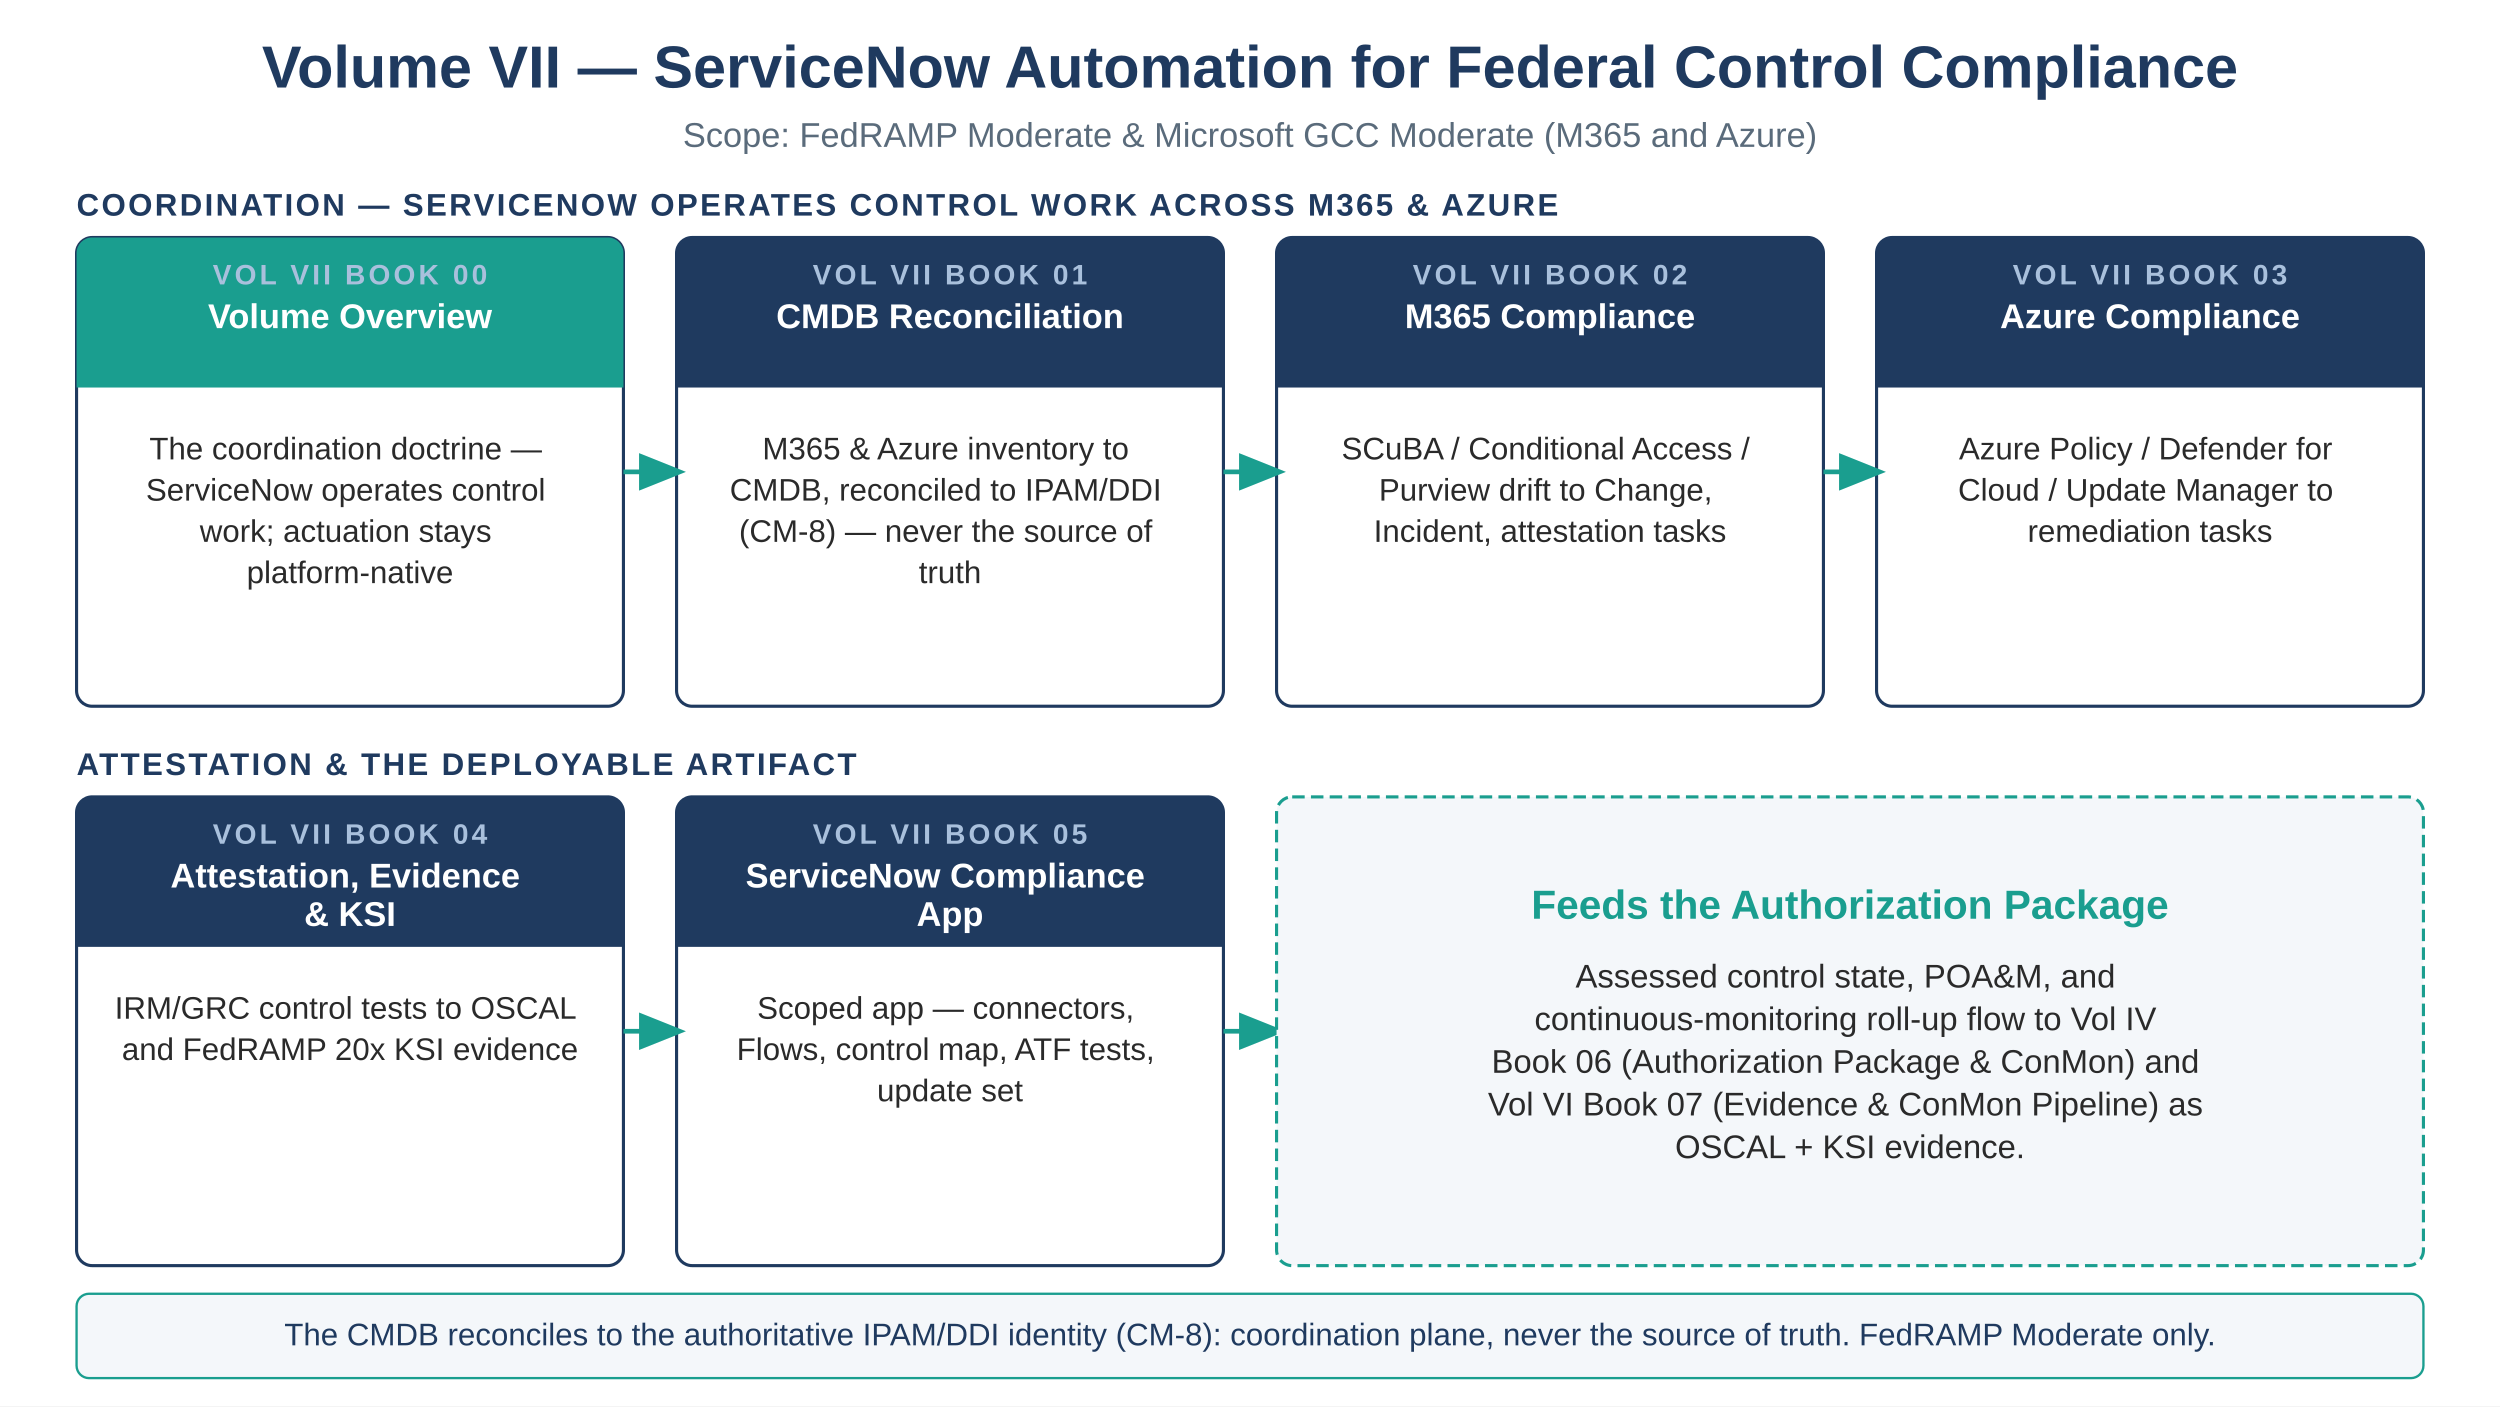
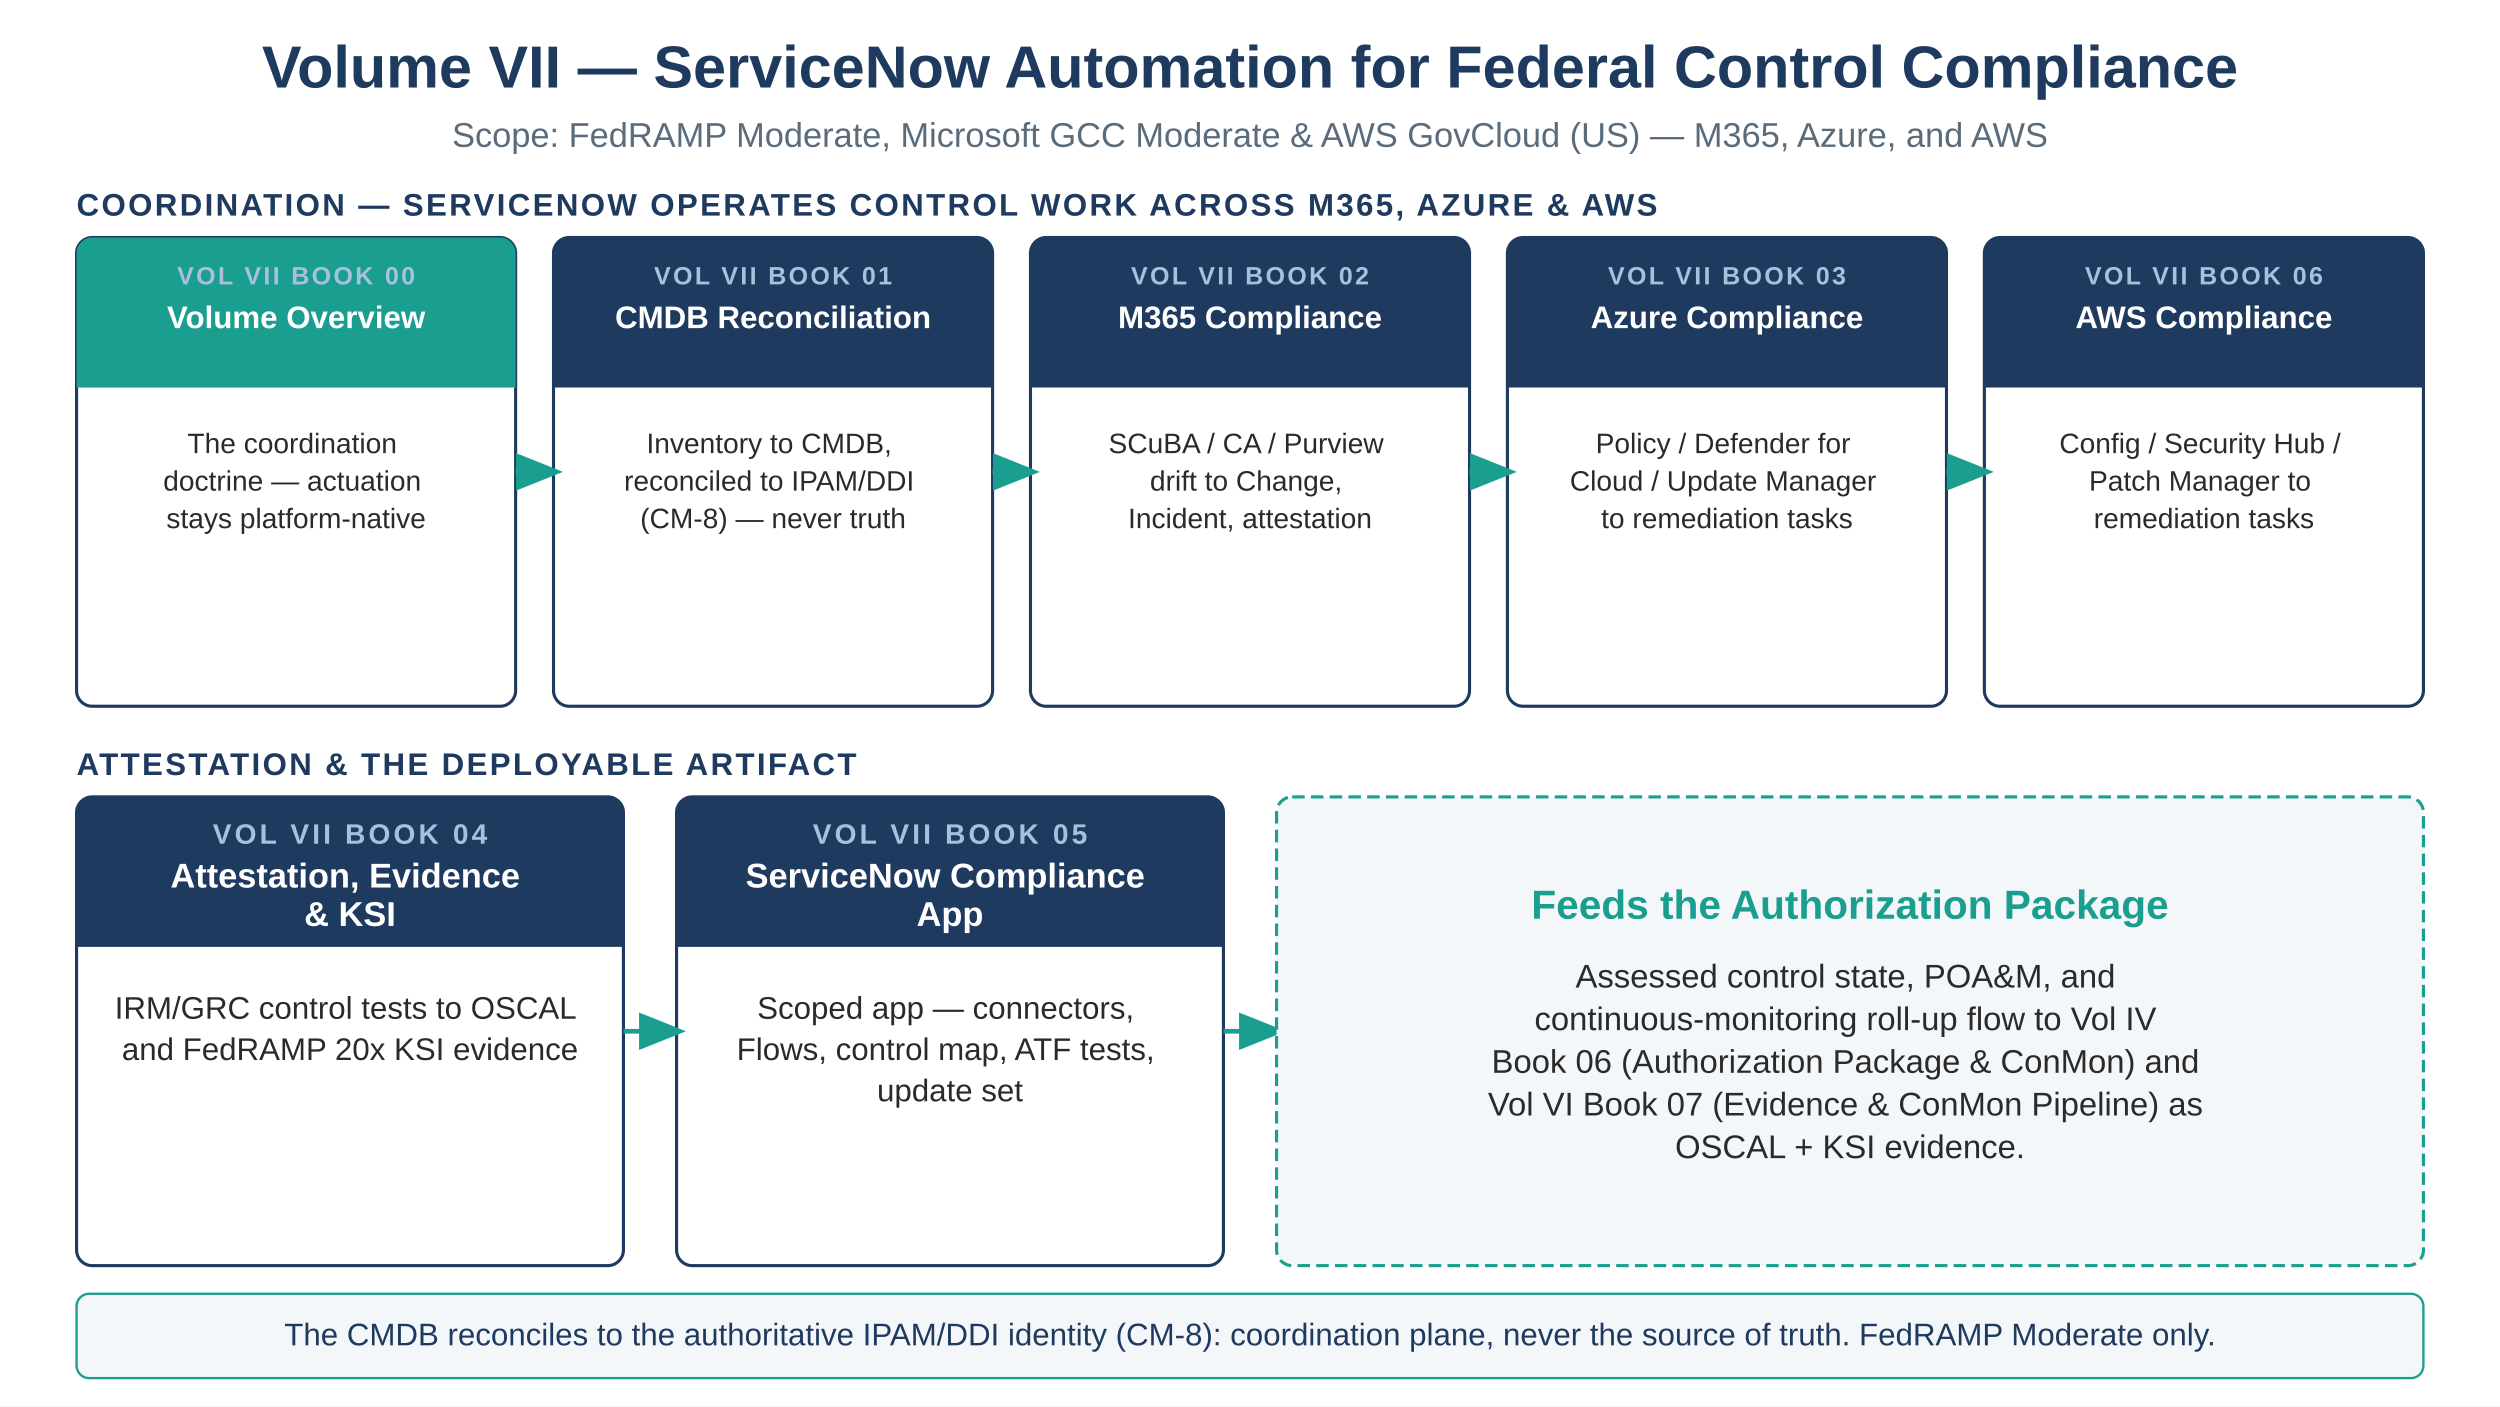
<svg xmlns="http://www.w3.org/2000/svg" viewBox="0 0 1600 900">
  <rect width="1600" height="900" fill="#FFFFFF" />
  <defs>
    <marker id="arw-teal" markerWidth="10" markerHeight="10" refX="8" refY="4" orient="auto">
      <path d="M0,0 L0,8 L10,4 z" fill="#1A9E8F" />
    </marker>
  </defs>
  <text x="800" y="56" text-anchor="middle" font-family="Arial, Helvetica, sans-serif" font-size="38" font-weight="700" fill="#1F3A5F">Volume VII — ServiceNow Automation for Federal Control Compliance</text>
-   <text x="800" y="94" text-anchor="middle" font-family="Arial, Helvetica, sans-serif" font-size="22" fill="#5A6B7B">Scope: FedRAMP Moderate &amp; Microsoft GCC Moderate (M365 and Azure)</text>
-   <text x="49" y="138" font-family="Arial, Helvetica, sans-serif" font-size="20" font-weight="700" letter-spacing="1.5" fill="#1F3A5F">COORDINATION — SERVICENOW OPERATES CONTROL WORK ACROSS M365 &amp; AZURE</text>
-   <rect x="49" y="152" width="350" height="300" rx="10" fill="#FFFFFF" stroke="#1F3A5F" stroke-width="2" />
-   <path d="M59,152 h330 a10,10 0 0 1 10,10 v86 h-350 v-86 a10,10 0 0 1 10,-10 z" fill="#1A9E8F" />
-   <text x="224.0" y="182" text-anchor="middle" font-family="Arial, Helvetica, sans-serif" font-size="18" font-weight="700" letter-spacing="2" fill="#A9C0DC">VOL VII BOOK 00</text>
-   <text x="224.0" y="210" text-anchor="middle" font-family="Arial, Helvetica, sans-serif" font-size="22" font-weight="700" fill="#FFFFFF">
-     <tspan x="224.0" dy="0.0">Volume Overview</tspan>
+   <text x="800" y="94" text-anchor="middle" font-family="Arial, Helvetica, sans-serif" font-size="22" fill="#5A6B7B">Scope: FedRAMP Moderate, Microsoft GCC Moderate &amp; AWS GovCloud (US) — M365, Azure, and AWS</text>
+   <text x="49" y="138" font-family="Arial, Helvetica, sans-serif" font-size="20" font-weight="700" letter-spacing="1.5" fill="#1F3A5F">COORDINATION — SERVICENOW OPERATES CONTROL WORK ACROSS M365, AZURE &amp; AWS</text>
+   <rect x="49" y="152" width="281" height="300" rx="10" fill="#FFFFFF" stroke="#1F3A5F" stroke-width="2" />
+   <path d="M59,152 h261 a10,10 0 0 1 10,10 v86 h-281 v-86 a10,10 0 0 1 10,-10 z" fill="#1A9E8F" />
+   <text x="189.5" y="182" text-anchor="middle" font-family="Arial, Helvetica, sans-serif" font-size="16" font-weight="700" letter-spacing="1.5" fill="#A9C0DC">VOL VII BOOK 00</text>
+   <text x="189.5" y="210" text-anchor="middle" font-family="Arial, Helvetica, sans-serif" font-size="20" font-weight="700" fill="#FFFFFF">
+     <tspan x="189.5" dy="0.0">Volume Overview</tspan>
  </text>
-   <text x="224.0" y="294" text-anchor="middle" font-family="Arial, Helvetica, sans-serif" font-size="20" font-weight="400" fill="#2A2A2A">
-     <tspan x="224.0" dy="0.0">The coordination doctrine —</tspan>
-     <tspan x="224.0" dy="26.4">ServiceNow operates control</tspan>
-     <tspan x="224.0" dy="26.4">work; actuation stays</tspan>
-     <tspan x="224.0" dy="26.4">platform-native</tspan>
+   <text x="189.5" y="290" text-anchor="middle" font-family="Arial, Helvetica, sans-serif" font-size="18" font-weight="400" fill="#2A2A2A">
+     <tspan x="189.5" dy="0.0">The coordination</tspan>
+     <tspan x="189.5" dy="24.0">doctrine — actuation</tspan>
+     <tspan x="189.5" dy="24.0">stays platform-native</tspan>
  </text>
-   <rect x="433" y="152" width="350" height="300" rx="10" fill="#FFFFFF" stroke="#1F3A5F" stroke-width="2" />
-   <path d="M443,152 h330 a10,10 0 0 1 10,10 v86 h-350 v-86 a10,10 0 0 1 10,-10 z" fill="#1F3A5F" />
-   <text x="608.0" y="182" text-anchor="middle" font-family="Arial, Helvetica, sans-serif" font-size="18" font-weight="700" letter-spacing="2" fill="#A9C0DC">VOL VII BOOK 01</text>
-   <text x="608.0" y="210" text-anchor="middle" font-family="Arial, Helvetica, sans-serif" font-size="22" font-weight="700" fill="#FFFFFF">
-     <tspan x="608.0" dy="0.0">CMDB Reconciliation</tspan>
+   <rect x="354.25" y="152" width="281" height="300" rx="10" fill="#FFFFFF" stroke="#1F3A5F" stroke-width="2" />
+   <path d="M364.25,152 h261 a10,10 0 0 1 10,10 v86 h-281 v-86 a10,10 0 0 1 10,-10 z" fill="#1F3A5F" />
+   <text x="494.75" y="182" text-anchor="middle" font-family="Arial, Helvetica, sans-serif" font-size="16" font-weight="700" letter-spacing="1.5" fill="#A9C0DC">VOL VII BOOK 01</text>
+   <text x="494.75" y="210" text-anchor="middle" font-family="Arial, Helvetica, sans-serif" font-size="20" font-weight="700" fill="#FFFFFF">
+     <tspan x="494.75" dy="0.0">CMDB Reconciliation</tspan>
  </text>
-   <text x="608.0" y="294" text-anchor="middle" font-family="Arial, Helvetica, sans-serif" font-size="20" font-weight="400" fill="#2A2A2A">
-     <tspan x="608.0" dy="0.0">M365 &amp; Azure inventory to</tspan>
-     <tspan x="608.0" dy="26.4">CMDB, reconciled to IPAM/DDI</tspan>
-     <tspan x="608.0" dy="26.4">(CM-8) — never the source of</tspan>
-     <tspan x="608.0" dy="26.4">truth</tspan>
+   <text x="494.75" y="290" text-anchor="middle" font-family="Arial, Helvetica, sans-serif" font-size="18" font-weight="400" fill="#2A2A2A">
+     <tspan x="494.75" dy="0.0">Inventory to CMDB,</tspan>
+     <tspan x="494.75" dy="24.0">reconciled to IPAM/DDI</tspan>
+     <tspan x="494.75" dy="24.0">(CM-8) — never truth</tspan>
  </text>
-   <rect x="817" y="152" width="350" height="300" rx="10" fill="#FFFFFF" stroke="#1F3A5F" stroke-width="2" />
-   <path d="M827,152 h330 a10,10 0 0 1 10,10 v86 h-350 v-86 a10,10 0 0 1 10,-10 z" fill="#1F3A5F" />
-   <text x="992.0" y="182" text-anchor="middle" font-family="Arial, Helvetica, sans-serif" font-size="18" font-weight="700" letter-spacing="2" fill="#A9C0DC">VOL VII BOOK 02</text>
-   <text x="992.0" y="210" text-anchor="middle" font-family="Arial, Helvetica, sans-serif" font-size="22" font-weight="700" fill="#FFFFFF">
-     <tspan x="992.0" dy="0.0">M365 Compliance</tspan>
+   <rect x="659.5" y="152" width="281" height="300" rx="10" fill="#FFFFFF" stroke="#1F3A5F" stroke-width="2" />
+   <path d="M669.5,152 h261 a10,10 0 0 1 10,10 v86 h-281 v-86 a10,10 0 0 1 10,-10 z" fill="#1F3A5F" />
+   <text x="800.0" y="182" text-anchor="middle" font-family="Arial, Helvetica, sans-serif" font-size="16" font-weight="700" letter-spacing="1.5" fill="#A9C0DC">VOL VII BOOK 02</text>
+   <text x="800.0" y="210" text-anchor="middle" font-family="Arial, Helvetica, sans-serif" font-size="20" font-weight="700" fill="#FFFFFF">
+     <tspan x="800.0" dy="0.0">M365 Compliance</tspan>
  </text>
-   <text x="992.0" y="294" text-anchor="middle" font-family="Arial, Helvetica, sans-serif" font-size="20" font-weight="400" fill="#2A2A2A">
-     <tspan x="992.0" dy="0.0">SCuBA / Conditional Access /</tspan>
-     <tspan x="992.0" dy="26.4">Purview drift to Change,</tspan>
-     <tspan x="992.0" dy="26.4">Incident, attestation tasks</tspan>
+   <text x="800.0" y="290" text-anchor="middle" font-family="Arial, Helvetica, sans-serif" font-size="18" font-weight="400" fill="#2A2A2A">
+     <tspan x="800.0" dy="0.0">SCuBA / CA / Purview</tspan>
+     <tspan x="800.0" dy="24.0">drift to Change,</tspan>
+     <tspan x="800.0" dy="24.0">Incident, attestation</tspan>
  </text>
-   <rect x="1201" y="152" width="350" height="300" rx="10" fill="#FFFFFF" stroke="#1F3A5F" stroke-width="2" />
-   <path d="M1211,152 h330 a10,10 0 0 1 10,10 v86 h-350 v-86 a10,10 0 0 1 10,-10 z" fill="#1F3A5F" />
-   <text x="1376.0" y="182" text-anchor="middle" font-family="Arial, Helvetica, sans-serif" font-size="18" font-weight="700" letter-spacing="2" fill="#A9C0DC">VOL VII BOOK 03</text>
-   <text x="1376.0" y="210" text-anchor="middle" font-family="Arial, Helvetica, sans-serif" font-size="22" font-weight="700" fill="#FFFFFF">
-     <tspan x="1376.0" dy="0.0">Azure Compliance</tspan>
+   <rect x="964.75" y="152" width="281" height="300" rx="10" fill="#FFFFFF" stroke="#1F3A5F" stroke-width="2" />
+   <path d="M974.75,152 h261 a10,10 0 0 1 10,10 v86 h-281 v-86 a10,10 0 0 1 10,-10 z" fill="#1F3A5F" />
+   <text x="1105.25" y="182" text-anchor="middle" font-family="Arial, Helvetica, sans-serif" font-size="16" font-weight="700" letter-spacing="1.5" fill="#A9C0DC">VOL VII BOOK 03</text>
+   <text x="1105.25" y="210" text-anchor="middle" font-family="Arial, Helvetica, sans-serif" font-size="20" font-weight="700" fill="#FFFFFF">
+     <tspan x="1105.25" dy="0.0">Azure Compliance</tspan>
  </text>
-   <text x="1376.0" y="294" text-anchor="middle" font-family="Arial, Helvetica, sans-serif" font-size="20" font-weight="400" fill="#2A2A2A">
-     <tspan x="1376.0" dy="0.0">Azure Policy / Defender for</tspan>
-     <tspan x="1376.0" dy="26.4">Cloud / Update Manager to</tspan>
-     <tspan x="1376.0" dy="26.4">remediation tasks</tspan>
+   <text x="1105.25" y="290" text-anchor="middle" font-family="Arial, Helvetica, sans-serif" font-size="18" font-weight="400" fill="#2A2A2A">
+     <tspan x="1105.25" dy="0.0">Policy / Defender for</tspan>
+     <tspan x="1105.25" dy="24.0">Cloud / Update Manager</tspan>
+     <tspan x="1105.25" dy="24.0">to remediation tasks</tspan>
  </text>
-   <line x1="399" y1="302" x2="433" y2="302" stroke="#1A9E8F" stroke-width="3" marker-end="url(#arw-teal)" />
-   <line x1="783" y1="302" x2="817" y2="302" stroke="#1A9E8F" stroke-width="3" marker-end="url(#arw-teal)" />
-   <line x1="1167" y1="302" x2="1201" y2="302" stroke="#1A9E8F" stroke-width="3" marker-end="url(#arw-teal)" />
+   <rect x="1270" y="152" width="281" height="300" rx="10" fill="#FFFFFF" stroke="#1F3A5F" stroke-width="2" />
+   <path d="M1280,152 h261 a10,10 0 0 1 10,10 v86 h-281 v-86 a10,10 0 0 1 10,-10 z" fill="#1F3A5F" />
+   <text x="1410.5" y="182" text-anchor="middle" font-family="Arial, Helvetica, sans-serif" font-size="16" font-weight="700" letter-spacing="1.5" fill="#A9C0DC">VOL VII BOOK 06</text>
+   <text x="1410.5" y="210" text-anchor="middle" font-family="Arial, Helvetica, sans-serif" font-size="20" font-weight="700" fill="#FFFFFF">
+     <tspan x="1410.5" dy="0.0">AWS Compliance</tspan>
+   </text>
+   <text x="1410.5" y="290" text-anchor="middle" font-family="Arial, Helvetica, sans-serif" font-size="18" font-weight="400" fill="#2A2A2A">
+     <tspan x="1410.5" dy="0.0">Config / Security Hub /</tspan>
+     <tspan x="1410.5" dy="24.0">Patch Manager to</tspan>
+     <tspan x="1410.5" dy="24.0">remediation tasks</tspan>
+   </text>
+   <line x1="330" y1="302" x2="354.25" y2="302" stroke="#1A9E8F" stroke-width="3" marker-end="url(#arw-teal)" />
+   <line x1="635.25" y1="302" x2="659.5" y2="302" stroke="#1A9E8F" stroke-width="3" marker-end="url(#arw-teal)" />
+   <line x1="940.5" y1="302" x2="964.75" y2="302" stroke="#1A9E8F" stroke-width="3" marker-end="url(#arw-teal)" />
+   <line x1="1245.75" y1="302" x2="1270" y2="302" stroke="#1A9E8F" stroke-width="3" marker-end="url(#arw-teal)" />
  <text x="49" y="496" font-family="Arial, Helvetica, sans-serif" font-size="20" font-weight="700" letter-spacing="1.5" fill="#1F3A5F">ATTESTATION &amp; THE DEPLOYABLE ARTIFACT</text>
  <rect x="49" y="510" width="350" height="300" rx="10" fill="#FFFFFF" stroke="#1F3A5F" stroke-width="2" />
  <path d="M59,510 h330 a10,10 0 0 1 10,10 v86 h-350 v-86 a10,10 0 0 1 10,-10 z" fill="#1F3A5F" />
  <text x="224.0" y="540" text-anchor="middle" font-family="Arial, Helvetica, sans-serif" font-size="18" font-weight="700" letter-spacing="2" fill="#A9C0DC">VOL VII BOOK 04</text>
  <text x="224.0" y="568" text-anchor="middle" font-family="Arial, Helvetica, sans-serif" font-size="22" font-weight="700" fill="#FFFFFF">
    <tspan x="224.0" dy="0.0">Attestation, Evidence</tspan>
    <tspan x="224.0" dy="24.6">&amp; KSI</tspan>
  </text>
  <text x="224.0" y="652" text-anchor="middle" font-family="Arial, Helvetica, sans-serif" font-size="20" font-weight="400" fill="#2A2A2A">
    <tspan x="224.0" dy="0.0">IRM/GRC control tests to OSCAL</tspan>
    <tspan x="224.0" dy="26.4">and FedRAMP 20x KSI evidence</tspan>
  </text>
  <rect x="433" y="510" width="350" height="300" rx="10" fill="#FFFFFF" stroke="#1F3A5F" stroke-width="2" />
  <path d="M443,510 h330 a10,10 0 0 1 10,10 v86 h-350 v-86 a10,10 0 0 1 10,-10 z" fill="#1F3A5F" />
  <text x="608.0" y="540" text-anchor="middle" font-family="Arial, Helvetica, sans-serif" font-size="18" font-weight="700" letter-spacing="2" fill="#A9C0DC">VOL VII BOOK 05</text>
  <text x="608.0" y="568" text-anchor="middle" font-family="Arial, Helvetica, sans-serif" font-size="22" font-weight="700" fill="#FFFFFF">
    <tspan x="608.0" dy="0.0">ServiceNow Compliance</tspan>
    <tspan x="608.0" dy="24.6">App</tspan>
  </text>
  <text x="608.0" y="652" text-anchor="middle" font-family="Arial, Helvetica, sans-serif" font-size="20" font-weight="400" fill="#2A2A2A">
    <tspan x="608.0" dy="0.0">Scoped app — connectors,</tspan>
    <tspan x="608.0" dy="26.4">Flows, control map, ATF tests,</tspan>
    <tspan x="608.0" dy="26.4">update set</tspan>
  </text>
  <line x1="399" y1="660" x2="433" y2="660" stroke="#1A9E8F" stroke-width="3" marker-end="url(#arw-teal)" />
  <line x1="783" y1="660" x2="817" y2="660" stroke="#1A9E8F" stroke-width="3" marker-end="url(#arw-teal)" />
  <rect x="817" y="510" width="734" height="300" rx="10" fill="#F4F7FA" stroke="#1A9E8F" stroke-width="2" stroke-dasharray="8,4" />
  <text x="1184" y="588" text-anchor="middle" font-family="Arial, Helvetica, sans-serif" font-size="26" font-weight="700" fill="#1A9E8F">Feeds the Authorization Package</text>
  <text x="1184" y="632" text-anchor="middle" font-family="Arial, Helvetica, sans-serif" font-size="21" font-weight="400" fill="#2A2A2A">
    <tspan x="1184" dy="0.0">Assessed control state, POA&amp;M, and</tspan>
    <tspan x="1184" dy="27.3">continuous-monitoring roll-up flow to Vol IV</tspan>
    <tspan x="1184" dy="27.3">Book 06 (Authorization Package &amp; ConMon) and</tspan>
    <tspan x="1184" dy="27.3">Vol VI Book 07 (Evidence &amp; ConMon Pipeline) as</tspan>
    <tspan x="1184" dy="27.3">OSCAL + KSI evidence.</tspan>
  </text>
  <rect x="49" y="828" width="1502" height="54" rx="8" fill="#F4F7FA" stroke="#1A9E8F" stroke-width="1.5" />
  <text x="800" y="861" text-anchor="middle" font-family="Arial, Helvetica, sans-serif" font-size="20" fill="#1F3A5F">The CMDB reconciles to the authoritative IPAM/DDI identity (CM-8): coordination plane, never the source of truth. FedRAMP Moderate only.</text>
</svg>
